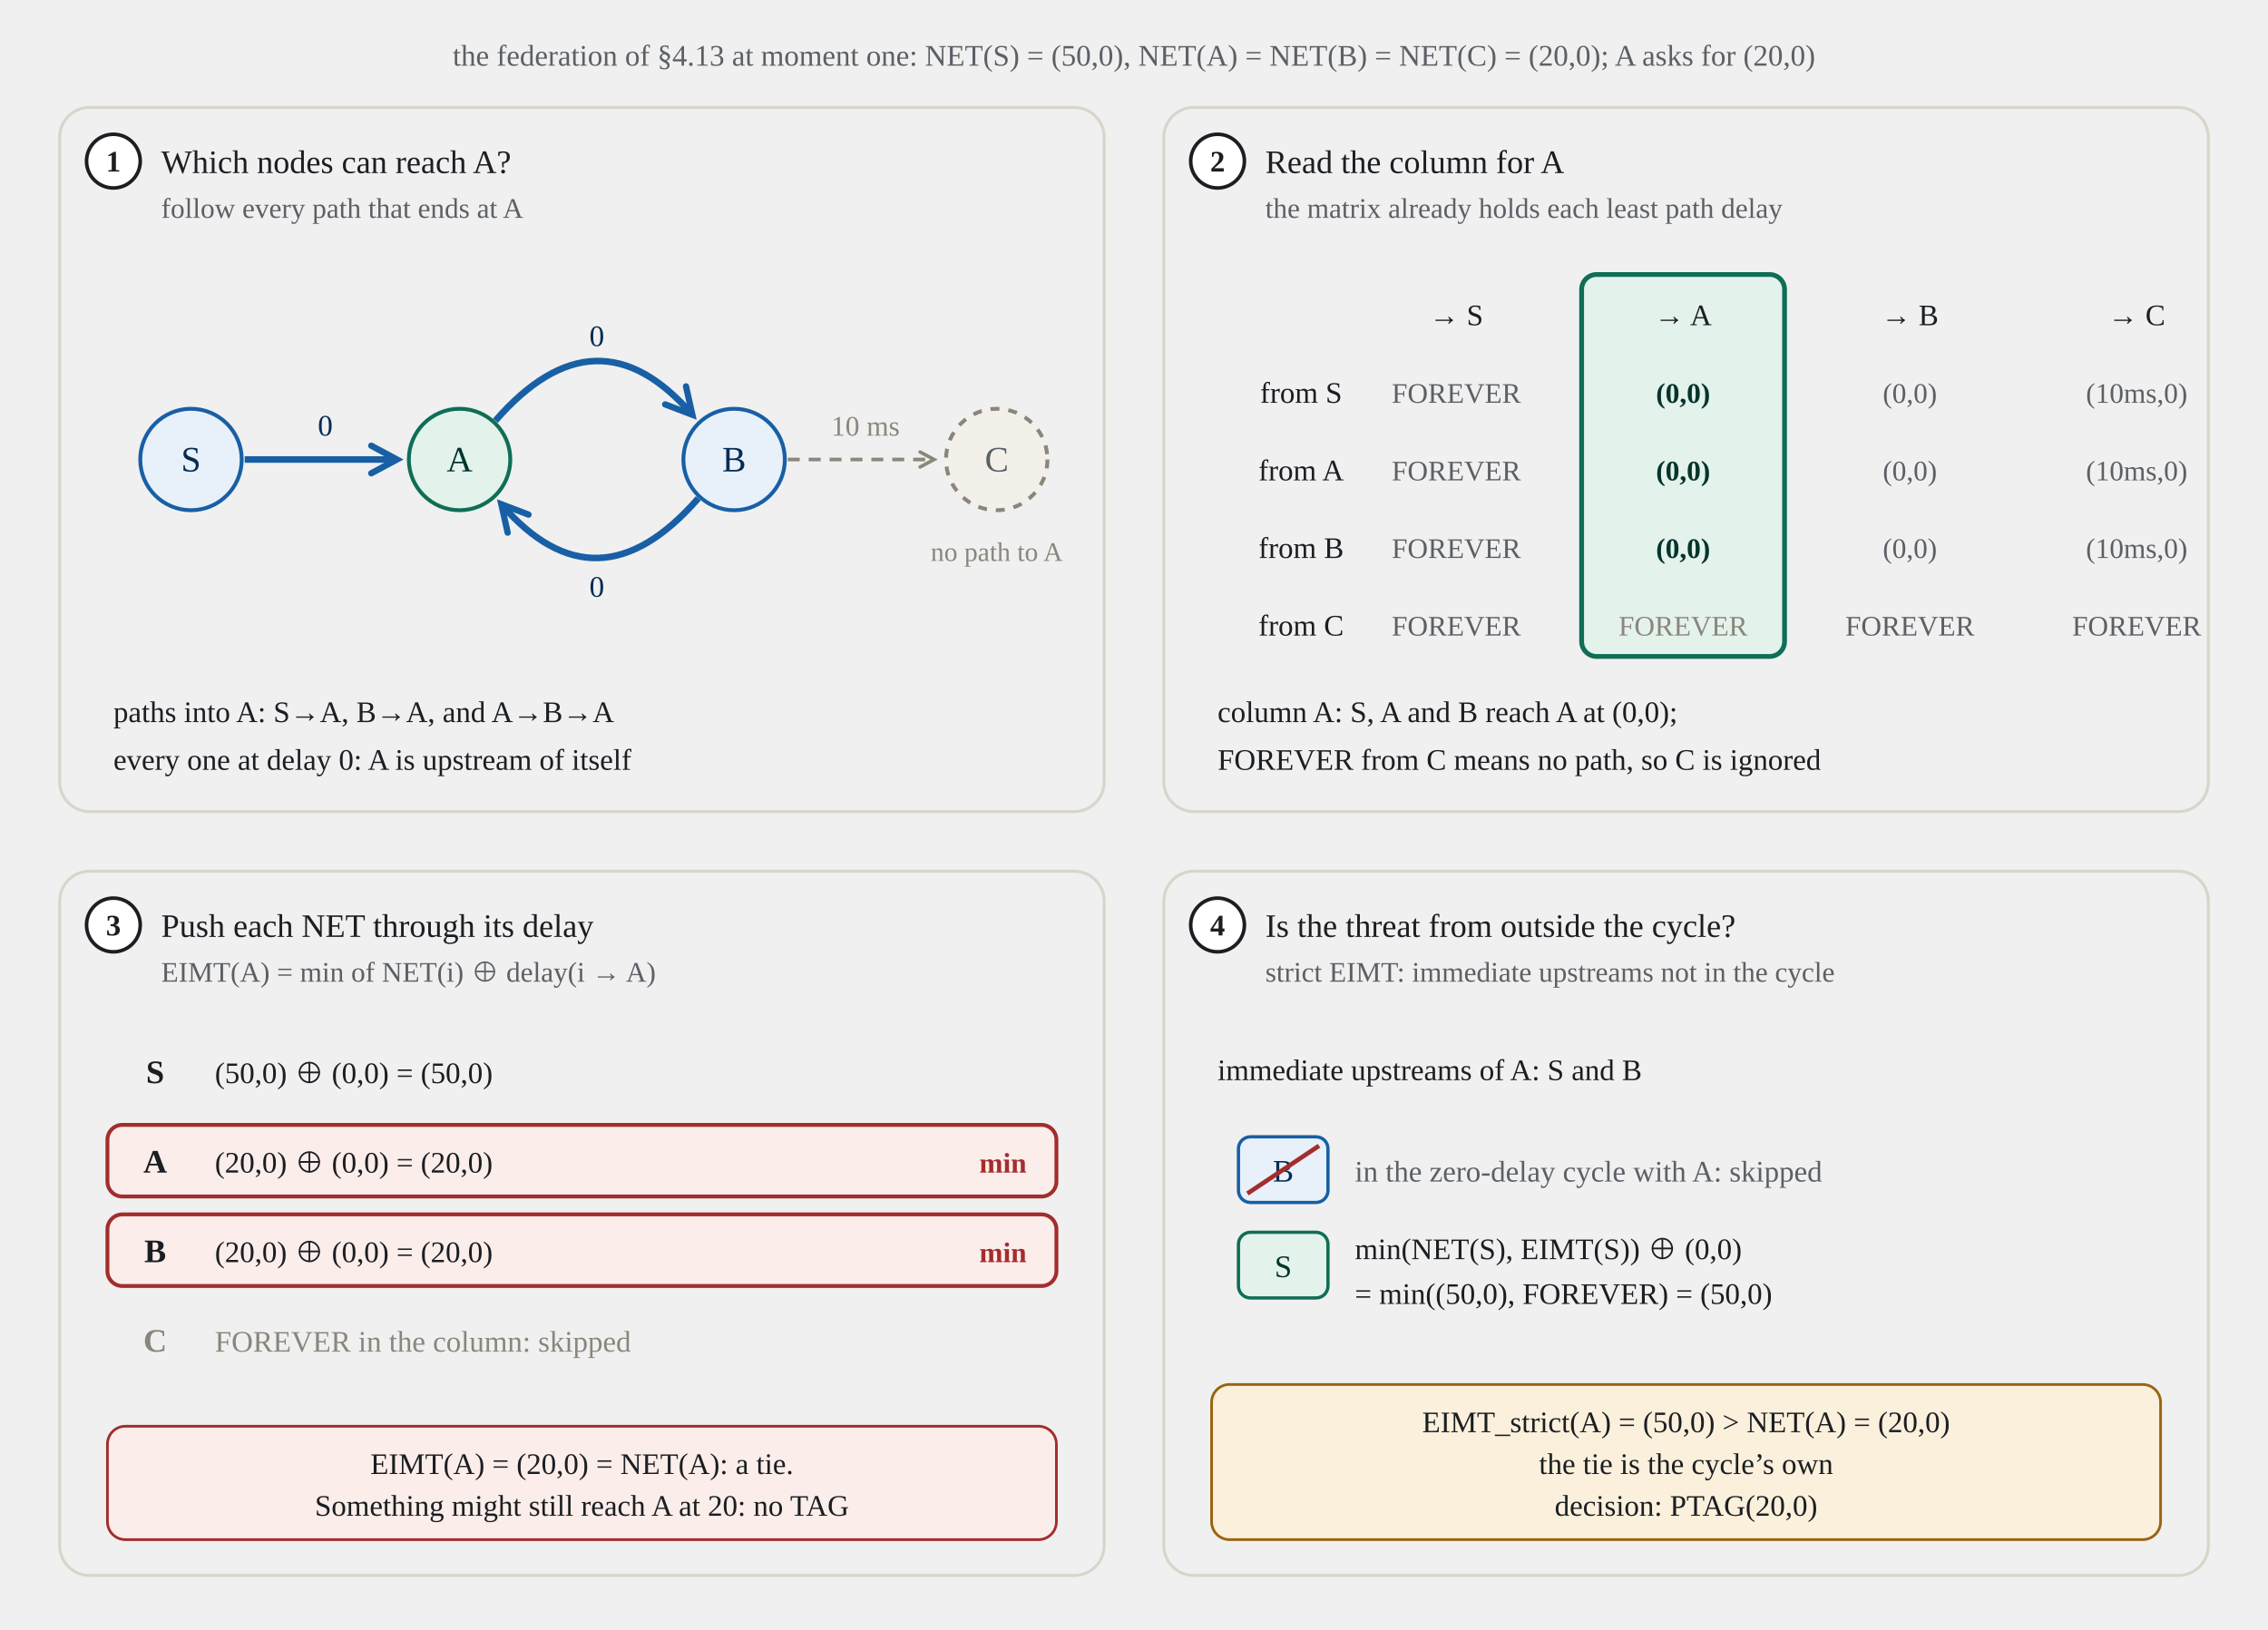
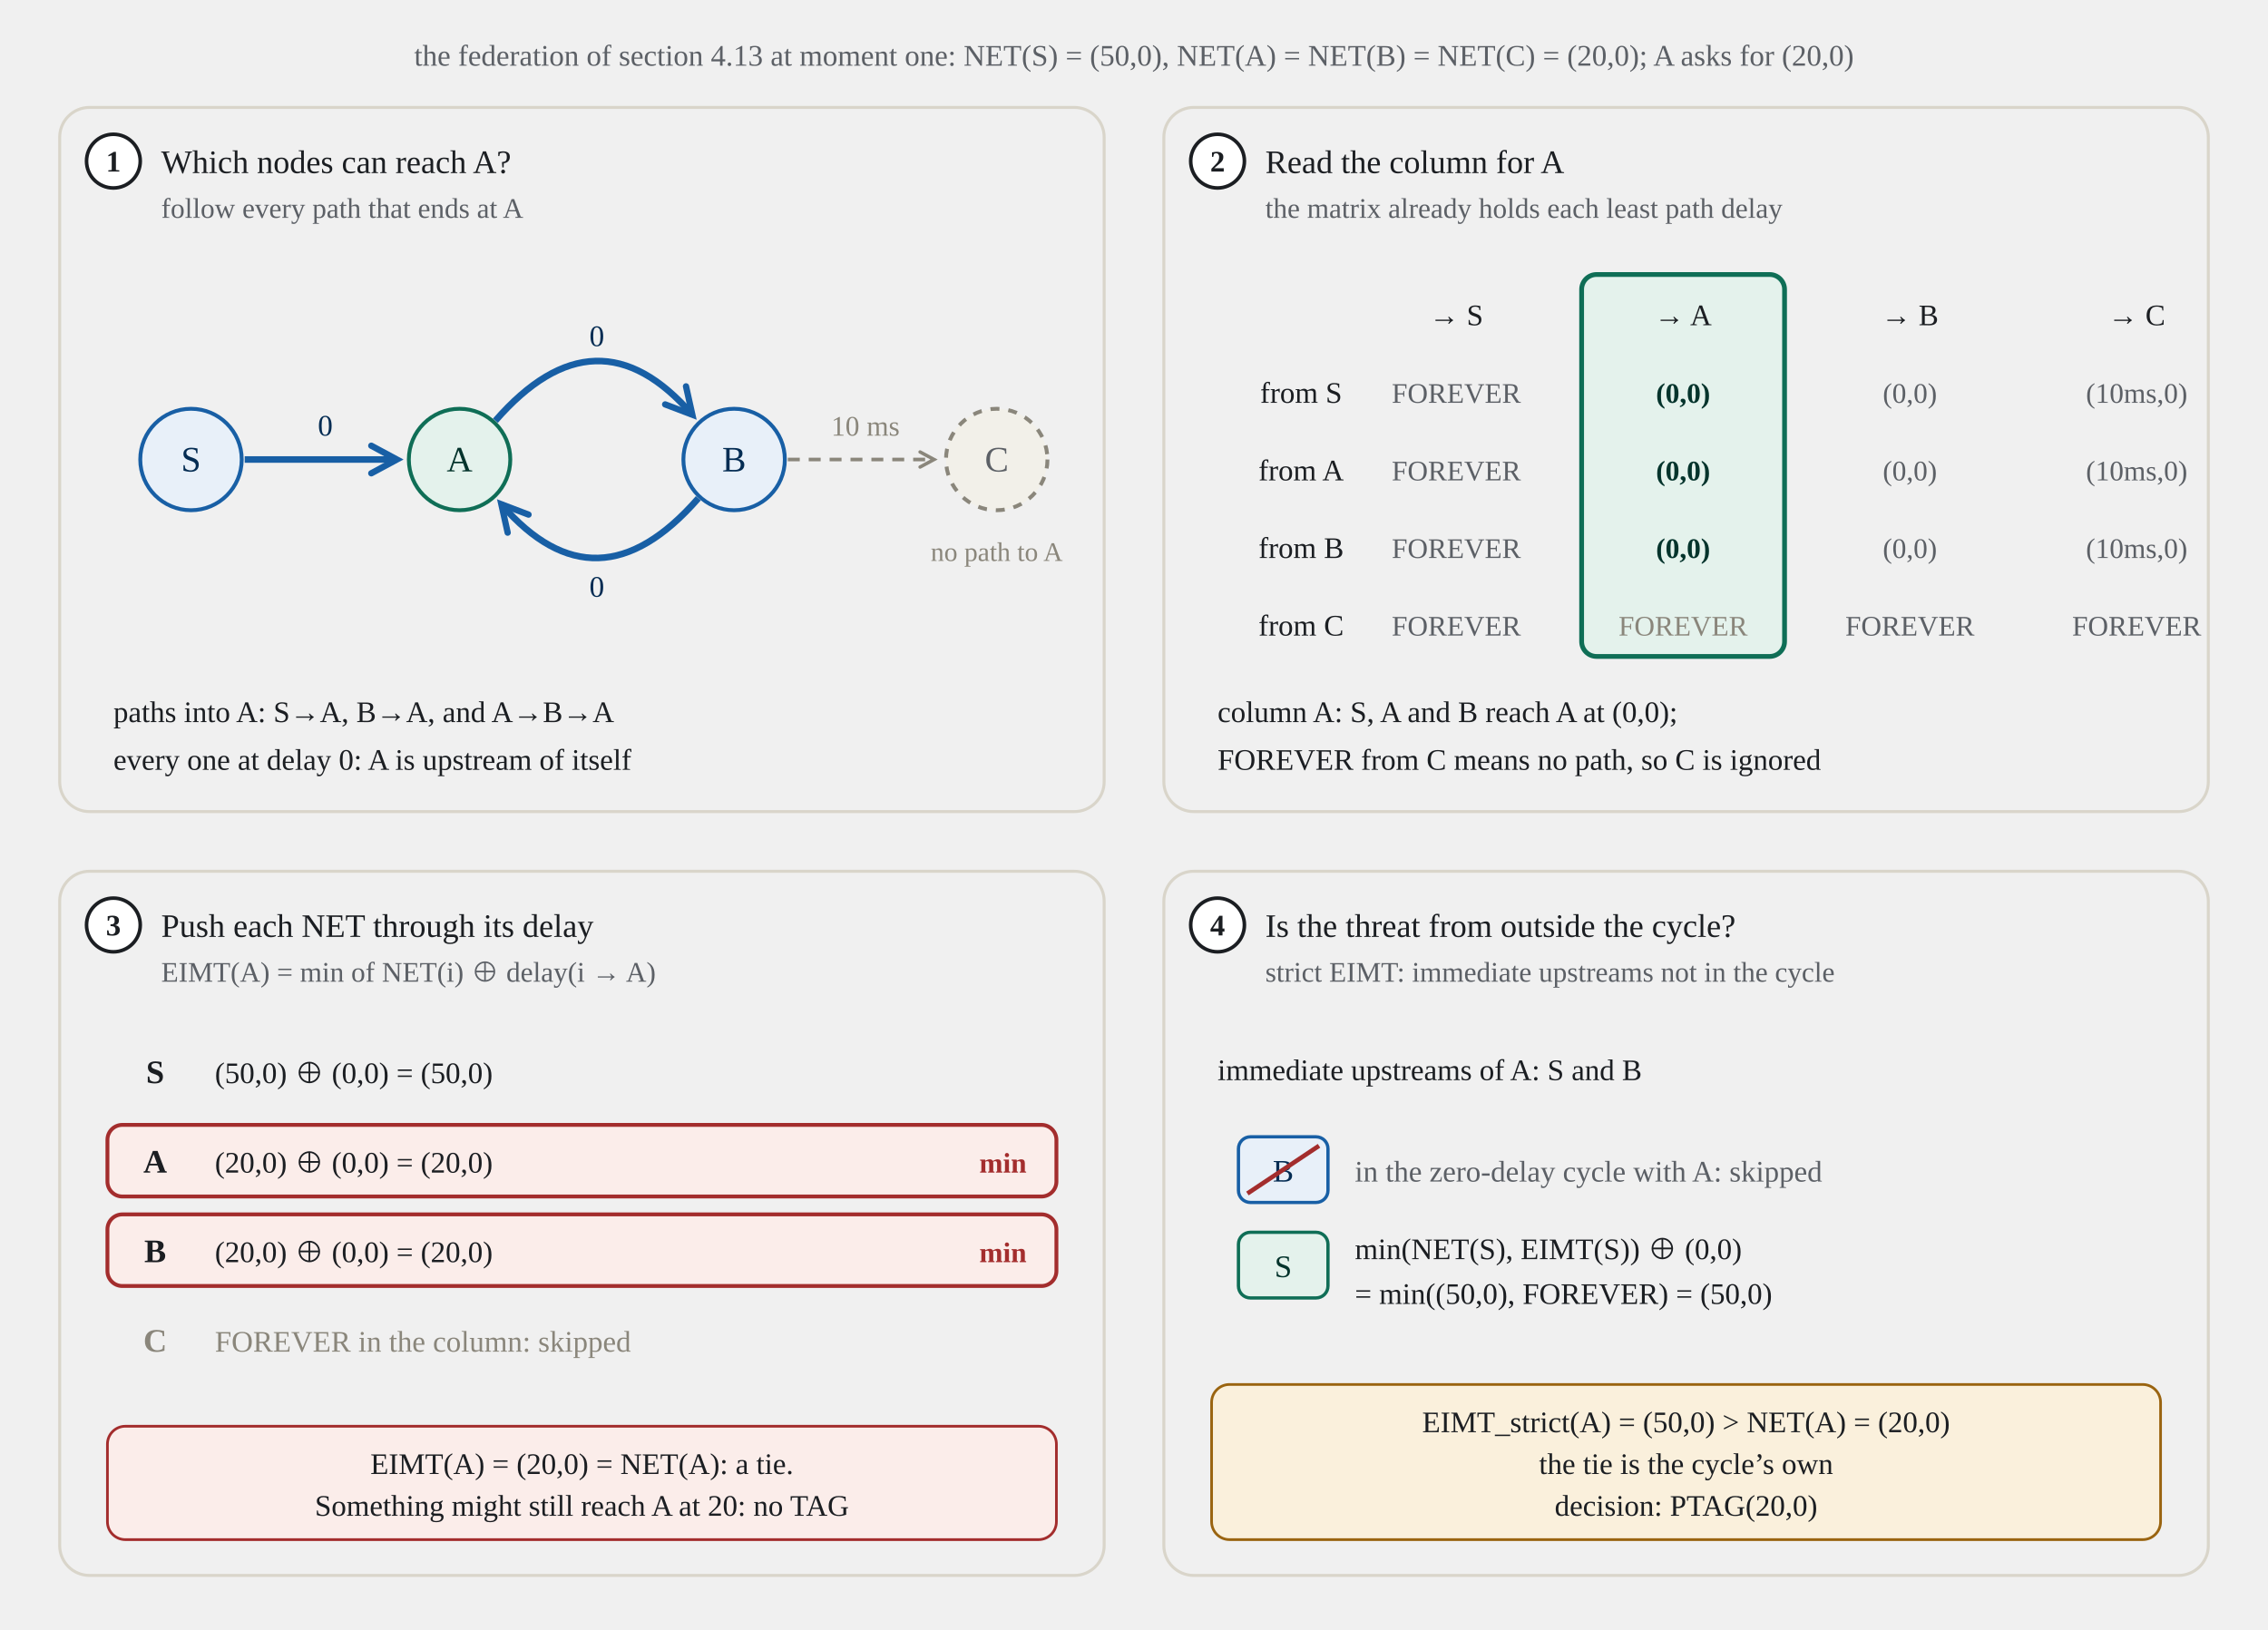
<svg xmlns="http://www.w3.org/2000/svg" viewBox="0 0 760 546" role="img" aria-label="Four steps from the federation graph to the grant decision for A: paths, matrix column, EIMT, strict EIMT" class="anim" style="--n:4">
  <defs>
    <marker id="mk-eimt" viewBox="0 0 10 10" refX="8" refY="5" markerWidth="6" markerHeight="6" orient="auto-start-reverse">
      <path d="M1.5 1.5L8 5L1.5 8.5" fill="none" stroke="context-stroke" stroke-width="1.6" stroke-linecap="round" />
    </marker>
  </defs>
-   <text x="380.0" y="22" text-anchor="middle" class="svgtxt" font-size="10" fill="#5C6066">the federation of §4.13 at moment one: NET(S) = (50,0), NET(A) = NET(B) = NET(C) = (20,0); A asks for (20,0)</text>
+   <text x="380.0" y="22" text-anchor="middle" class="svgtxt" font-size="10" fill="#5C6066">the federation of section 4.13 at moment one: NET(S) = (50,0), NET(A) = NET(B) = NET(C) = (20,0); A asks for (20,0)</text>
  <g class="st" style="--i:0">
    <rect x="20" y="36" width="350" height="236" rx="10" fill="none" stroke="#D9D5CA" stroke-width="1" />
    <circle cx="38" cy="54" r="9" fill="#fff" stroke="#1B1E22" stroke-width="1.2" />
    <text x="38" y="57.5" text-anchor="middle" class="svgtxt" font-size="10" fill="#1B1E22" font-weight="600">1</text>
    <text x="54" y="58" text-anchor="start" class="svgtxt" font-size="11" fill="#1B1E22" font-weight="500">Which nodes can reach A?</text>
    <text x="54" y="73" text-anchor="start" class="svgtxt" font-size="9.5" fill="#5C6066">follow every path that ends at A</text>
    <line x1="82" y1="154" x2="133" y2="154" stroke="#185FA5" stroke-width="2.2" marker-end="url(#mk-eimt)" />
    <text x="109.0" y="146" text-anchor="middle" class="svgtxt" font-size="10" fill="#042C53">0</text>
    <path d="M166 141 Q200.0 102 232 139" fill="none" stroke="#185FA5" stroke-width="2.2" marker-end="url(#mk-eimt)" />
    <text x="200.0" y="116" text-anchor="middle" class="svgtxt" font-size="10" fill="#042C53">0</text>
    <path d="M234 167 Q200.0 206 168 169" fill="none" stroke="#185FA5" stroke-width="2.2" marker-end="url(#mk-eimt)" />
    <text x="200.0" y="200" text-anchor="middle" class="svgtxt" font-size="10" fill="#042C53">0</text>
    <line x1="264" y1="154" x2="313" y2="154" stroke="#8A867B" stroke-width="1.2" stroke-dasharray="4 3" marker-end="url(#mk-eimt)" />
    <text x="290.0" y="146" text-anchor="middle" class="svgtxt" font-size="9.5" fill="#8A867B">10 ms</text>
    <circle cx="64" cy="154" r="17" fill="#E8F0F9" stroke="#185FA5" stroke-width="1.3" />
    <text x="64" y="158" text-anchor="middle" class="svgtxt" font-size="12" fill="#042C53" font-weight="500">S</text>
    <circle cx="154" cy="154" r="17" fill="#E4F2EC" stroke="#0F6E56" stroke-width="1.3" />
    <text x="154" y="158" text-anchor="middle" class="svgtxt" font-size="12" fill="#04342C" font-weight="500">A</text>
    <circle cx="246" cy="154" r="17" fill="#E8F0F9" stroke="#185FA5" stroke-width="1.3" />
    <text x="246" y="158" text-anchor="middle" class="svgtxt" font-size="12" fill="#042C53" font-weight="500">B</text>
    <circle cx="334" cy="154" r="17" fill="#F2F0E9" stroke="#8A867B" stroke-width="1.3" stroke-dasharray="3 3" />
    <text x="334" y="158" text-anchor="middle" class="svgtxt" font-size="12" fill="#5C6066" font-weight="500">C</text>
    <text x="334" y="188" text-anchor="middle" class="svgtxt" font-size="9" fill="#8A867B">no path to A</text>
    <text x="38" y="242" text-anchor="start" class="svgtxt" font-size="10" fill="#1B1E22">paths into A: S→A, B→A, and A→B→A</text>
    <text x="38" y="258" text-anchor="start" class="svgtxt" font-size="10" fill="#1B1E22">every one at delay 0: A is upstream of itself</text>
  </g>
  <g class="st" style="--i:1">
    <rect x="390" y="36" width="350" height="236" rx="10" fill="none" stroke="#D9D5CA" stroke-width="1" />
    <circle cx="408" cy="54" r="9" fill="#fff" stroke="#1B1E22" stroke-width="1.2" />
    <text x="408" y="57.5" text-anchor="middle" class="svgtxt" font-size="10" fill="#1B1E22" font-weight="600">2</text>
    <text x="424" y="58" text-anchor="start" class="svgtxt" font-size="11" fill="#1B1E22" font-weight="500">Read the column for A</text>
    <text x="424" y="73" text-anchor="start" class="svgtxt" font-size="9.5" fill="#5C6066">the matrix already holds each least path delay</text>
    <rect x="530.0" y="92" width="68" height="128" rx="5" fill="#E4F2EC" stroke="#0F6E56" stroke-width="1.6" />
    <text x="436" y="109" text-anchor="middle" class="svgtxt" font-size="10" fill="#1B1E22" font-weight="500" />
    <text x="488.0" y="109" text-anchor="middle" class="svgtxt" font-size="10" fill="#1B1E22" font-weight="500">→ S</text>
    <text x="564.0" y="109" text-anchor="middle" class="svgtxt" font-size="10" fill="#1B1E22" font-weight="500">→ A</text>
    <text x="640.0" y="109" text-anchor="middle" class="svgtxt" font-size="10" fill="#1B1E22" font-weight="500">→ B</text>
    <text x="716.0" y="109" text-anchor="middle" class="svgtxt" font-size="10" fill="#1B1E22" font-weight="500">→ C</text>
    <text x="436" y="135" text-anchor="middle" class="svgtxt" font-size="10" fill="#1B1E22" font-weight="500">from S</text>
    <text x="488.0" y="135" text-anchor="middle" class="svgtxt" font-size="9.5" fill="#5C6066">FOREVER</text>
    <text x="564.0" y="135" text-anchor="middle" class="svgtxt" font-size="9.5" fill="#04342C" font-weight="600">(0,0)</text>
    <text x="640.0" y="135" text-anchor="middle" class="svgtxt" font-size="9.5" fill="#5C6066">(0,0)</text>
    <text x="716.0" y="135" text-anchor="middle" class="svgtxt" font-size="9.5" fill="#5C6066">(10ms,0)</text>
    <text x="436" y="161" text-anchor="middle" class="svgtxt" font-size="10" fill="#1B1E22" font-weight="500">from A</text>
    <text x="488.0" y="161" text-anchor="middle" class="svgtxt" font-size="9.5" fill="#5C6066">FOREVER</text>
    <text x="564.0" y="161" text-anchor="middle" class="svgtxt" font-size="9.5" fill="#04342C" font-weight="600">(0,0)</text>
    <text x="640.0" y="161" text-anchor="middle" class="svgtxt" font-size="9.5" fill="#5C6066">(0,0)</text>
    <text x="716.0" y="161" text-anchor="middle" class="svgtxt" font-size="9.5" fill="#5C6066">(10ms,0)</text>
    <text x="436" y="187" text-anchor="middle" class="svgtxt" font-size="10" fill="#1B1E22" font-weight="500">from B</text>
    <text x="488.0" y="187" text-anchor="middle" class="svgtxt" font-size="9.5" fill="#5C6066">FOREVER</text>
    <text x="564.0" y="187" text-anchor="middle" class="svgtxt" font-size="9.5" fill="#04342C" font-weight="600">(0,0)</text>
    <text x="640.0" y="187" text-anchor="middle" class="svgtxt" font-size="9.5" fill="#5C6066">(0,0)</text>
    <text x="716.0" y="187" text-anchor="middle" class="svgtxt" font-size="9.5" fill="#5C6066">(10ms,0)</text>
    <text x="436" y="213" text-anchor="middle" class="svgtxt" font-size="10" fill="#1B1E22" font-weight="500">from C</text>
    <text x="488.0" y="213" text-anchor="middle" class="svgtxt" font-size="9.5" fill="#5C6066">FOREVER</text>
    <text x="564.0" y="213" text-anchor="middle" class="svgtxt" font-size="9.5" fill="#8A867B">FOREVER</text>
    <text x="640.0" y="213" text-anchor="middle" class="svgtxt" font-size="9.5" fill="#5C6066">FOREVER</text>
    <text x="716.0" y="213" text-anchor="middle" class="svgtxt" font-size="9.5" fill="#5C6066">FOREVER</text>
    <text x="408" y="242" text-anchor="start" class="svgtxt" font-size="10" fill="#1B1E22">column A: S, A and B reach A at (0,0);</text>
    <text x="408" y="258" text-anchor="start" class="svgtxt" font-size="10" fill="#1B1E22">FOREVER from C means no path, so C is ignored</text>
  </g>
  <g class="st" style="--i:2">
    <rect x="20" y="292" width="350" height="236" rx="10" fill="none" stroke="#D9D5CA" stroke-width="1" />
    <circle cx="38" cy="310" r="9" fill="#fff" stroke="#1B1E22" stroke-width="1.2" />
    <text x="38" y="313.5" text-anchor="middle" class="svgtxt" font-size="10" fill="#1B1E22" font-weight="600">3</text>
    <text x="54" y="314" text-anchor="start" class="svgtxt" font-size="11" fill="#1B1E22" font-weight="500">Push each NET through its delay</text>
    <text x="54" y="329" text-anchor="start" class="svgtxt" font-size="9.5" fill="#5C6066">EIMT(A) = min of NET(i) ⊕ delay(i → A)</text>
    <text x="52" y="363" text-anchor="middle" class="svgtxt" font-size="11" fill="#1B1E22" font-weight="600">S</text>
    <text x="72" y="363" text-anchor="start" class="svgtxt" font-size="10" fill="#1B1E22">(50,0) ⊕ (0,0) = (50,0)</text>
    <rect x="36" y="377" width="318" height="24" rx="5" fill="#FBEDEA" stroke="#A32D2D" stroke-width="1.3" />
    <text x="52" y="393" text-anchor="middle" class="svgtxt" font-size="11" fill="#1B1E22" font-weight="600">A</text>
    <text x="72" y="393" text-anchor="start" class="svgtxt" font-size="10" fill="#1B1E22">(20,0) ⊕ (0,0) = (20,0)</text>
    <text x="344" y="393" text-anchor="end" class="svgtxt" font-size="9.5" fill="#A32D2D" font-weight="600">min</text>
    <rect x="36" y="407" width="318" height="24" rx="5" fill="#FBEDEA" stroke="#A32D2D" stroke-width="1.3" />
    <text x="52" y="423" text-anchor="middle" class="svgtxt" font-size="11" fill="#1B1E22" font-weight="600">B</text>
    <text x="72" y="423" text-anchor="start" class="svgtxt" font-size="10" fill="#1B1E22">(20,0) ⊕ (0,0) = (20,0)</text>
    <text x="344" y="423" text-anchor="end" class="svgtxt" font-size="9.5" fill="#A32D2D" font-weight="600">min</text>
    <text x="52" y="453" text-anchor="middle" class="svgtxt" font-size="11" fill="#8A867B" font-weight="600">C</text>
    <text x="72" y="453" text-anchor="start" class="svgtxt" font-size="10" fill="#8A867B">FOREVER in the column: skipped</text>
    <rect x="36.0" y="478" width="318" height="38" rx="6" fill="#FBEDEA" stroke="#A32D2D" stroke-width="0.9" />
    <text x="195.0" y="494" text-anchor="middle" class="svgtxt" font-size="10" fill="#1B1E22">EIMT(A) = (20,0) = NET(A): a tie.</text>
    <text x="195.0" y="508" text-anchor="middle" class="svgtxt" font-size="10" fill="#1B1E22">Something might still reach A at 20: no TAG</text>
  </g>
  <g class="st" style="--i:3">
    <rect x="390" y="292" width="350" height="236" rx="10" fill="none" stroke="#D9D5CA" stroke-width="1" />
    <circle cx="408" cy="310" r="9" fill="#fff" stroke="#1B1E22" stroke-width="1.2" />
    <text x="408" y="313.5" text-anchor="middle" class="svgtxt" font-size="10" fill="#1B1E22" font-weight="600">4</text>
    <text x="424" y="314" text-anchor="start" class="svgtxt" font-size="11" fill="#1B1E22" font-weight="500">Is the threat from outside the cycle?</text>
    <text x="424" y="329" text-anchor="start" class="svgtxt" font-size="9.5" fill="#5C6066">strict EIMT: immediate upstreams not in the cycle</text>
    <text x="408" y="362" text-anchor="start" class="svgtxt" font-size="10" fill="#1B1E22">immediate upstreams of A: S and B</text>
    <rect x="415.0" y="381" width="30" height="22" rx="4" fill="#E8F0F9" stroke="#185FA5" stroke-width="1.1" />
    <text x="430" y="396" text-anchor="middle" class="svgtxt" font-size="10.5" fill="#042C53" font-weight="500">B</text>
    <line x1="418.0" y1="400" x2="442.0" y2="384" stroke="#A32D2D" stroke-width="1.5" />
    <text x="454" y="396" text-anchor="start" class="svgtxt" font-size="10" fill="#5C6066">in the zero-delay cycle with A: skipped</text>
    <rect x="415.0" y="413" width="30" height="22" rx="4" fill="#E4F2EC" stroke="#0F6E56" stroke-width="1.1" />
    <text x="430" y="428" text-anchor="middle" class="svgtxt" font-size="10.5" fill="#04342C" font-weight="500">S</text>
    <text x="454" y="422" text-anchor="start" class="svgtxt" font-size="10" fill="#1B1E22">min(NET(S), EIMT(S)) ⊕ (0,0)</text>
    <text x="454" y="437" text-anchor="start" class="svgtxt" font-size="10" fill="#1B1E22">= min((50,0), FOREVER) = (50,0)</text>
    <rect x="406.0" y="464" width="318" height="52" rx="6" fill="#FAF0DC" stroke="#9A6410" stroke-width="0.9" />
    <text x="565.0" y="480" text-anchor="middle" class="svgtxt" font-size="10" fill="#1B1E22">EIMT_strict(A) = (50,0) &gt; NET(A) = (20,0)</text>
    <text x="565.0" y="494" text-anchor="middle" class="svgtxt" font-size="10" fill="#1B1E22">the tie is the cycle’s own</text>
    <text x="565.0" y="508" text-anchor="middle" class="svgtxt" font-size="10" fill="#1B1E22">decision: PTAG(20,0)</text>
  </g>
</svg>
